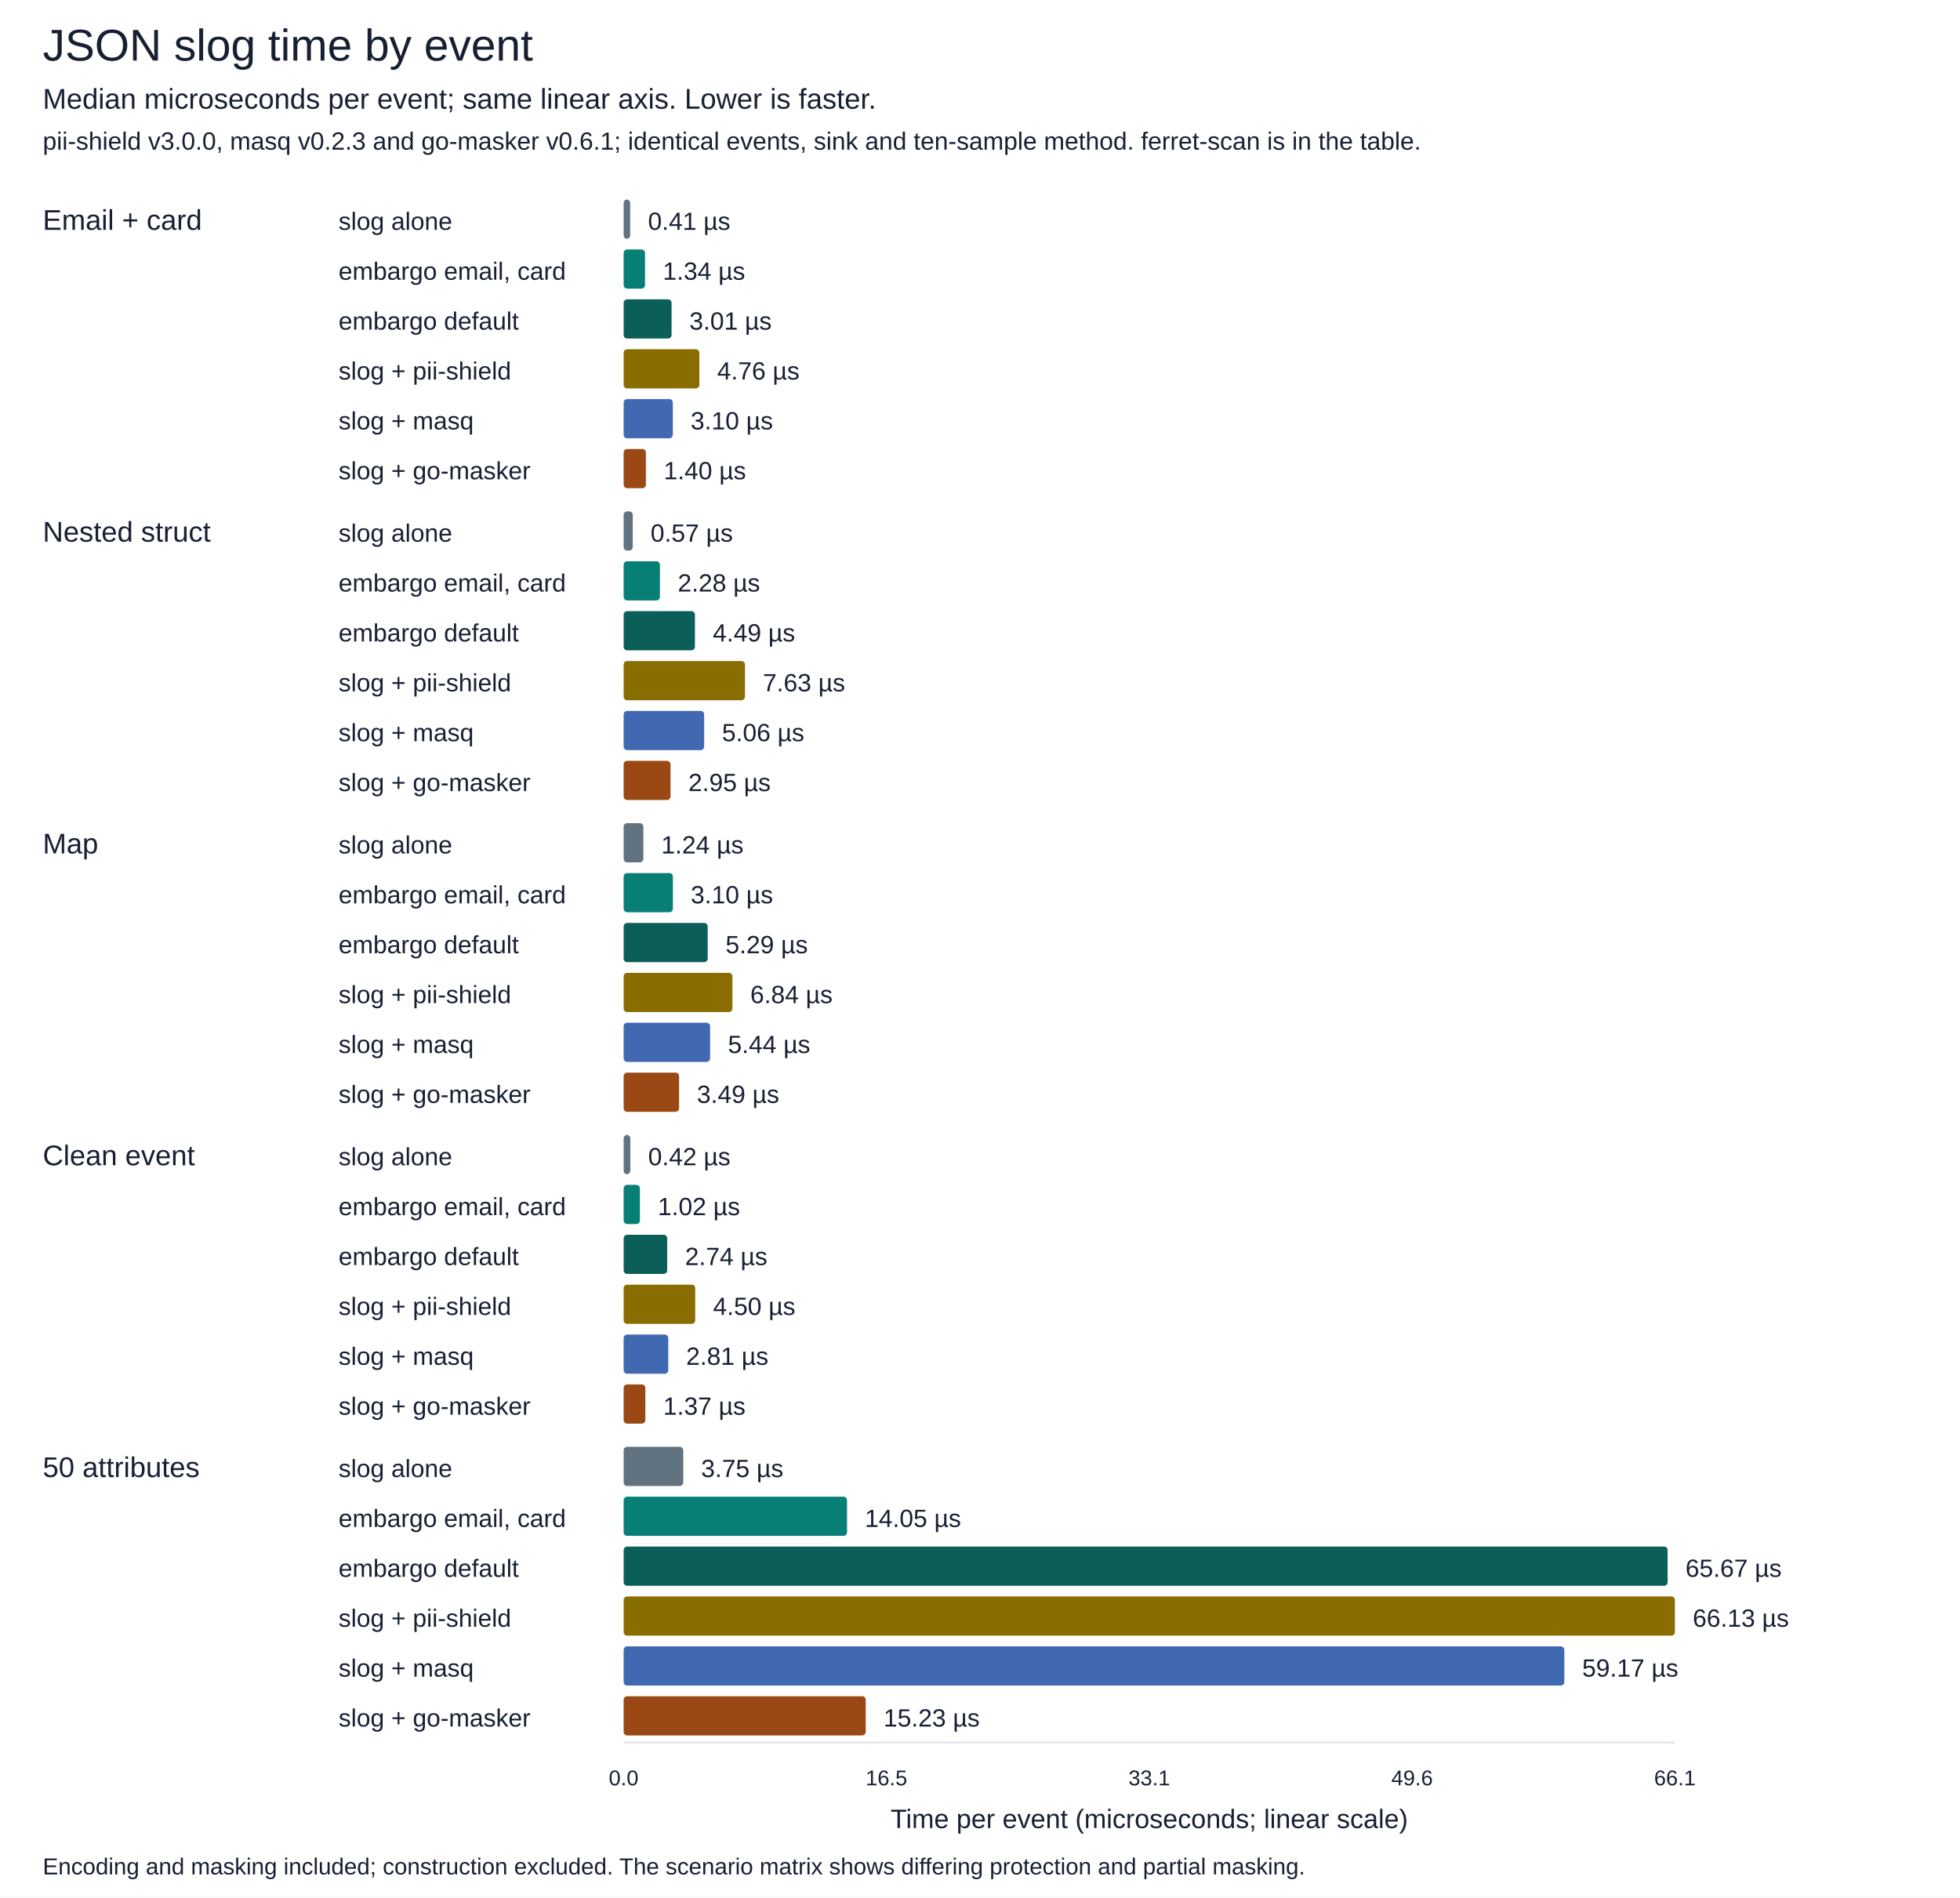
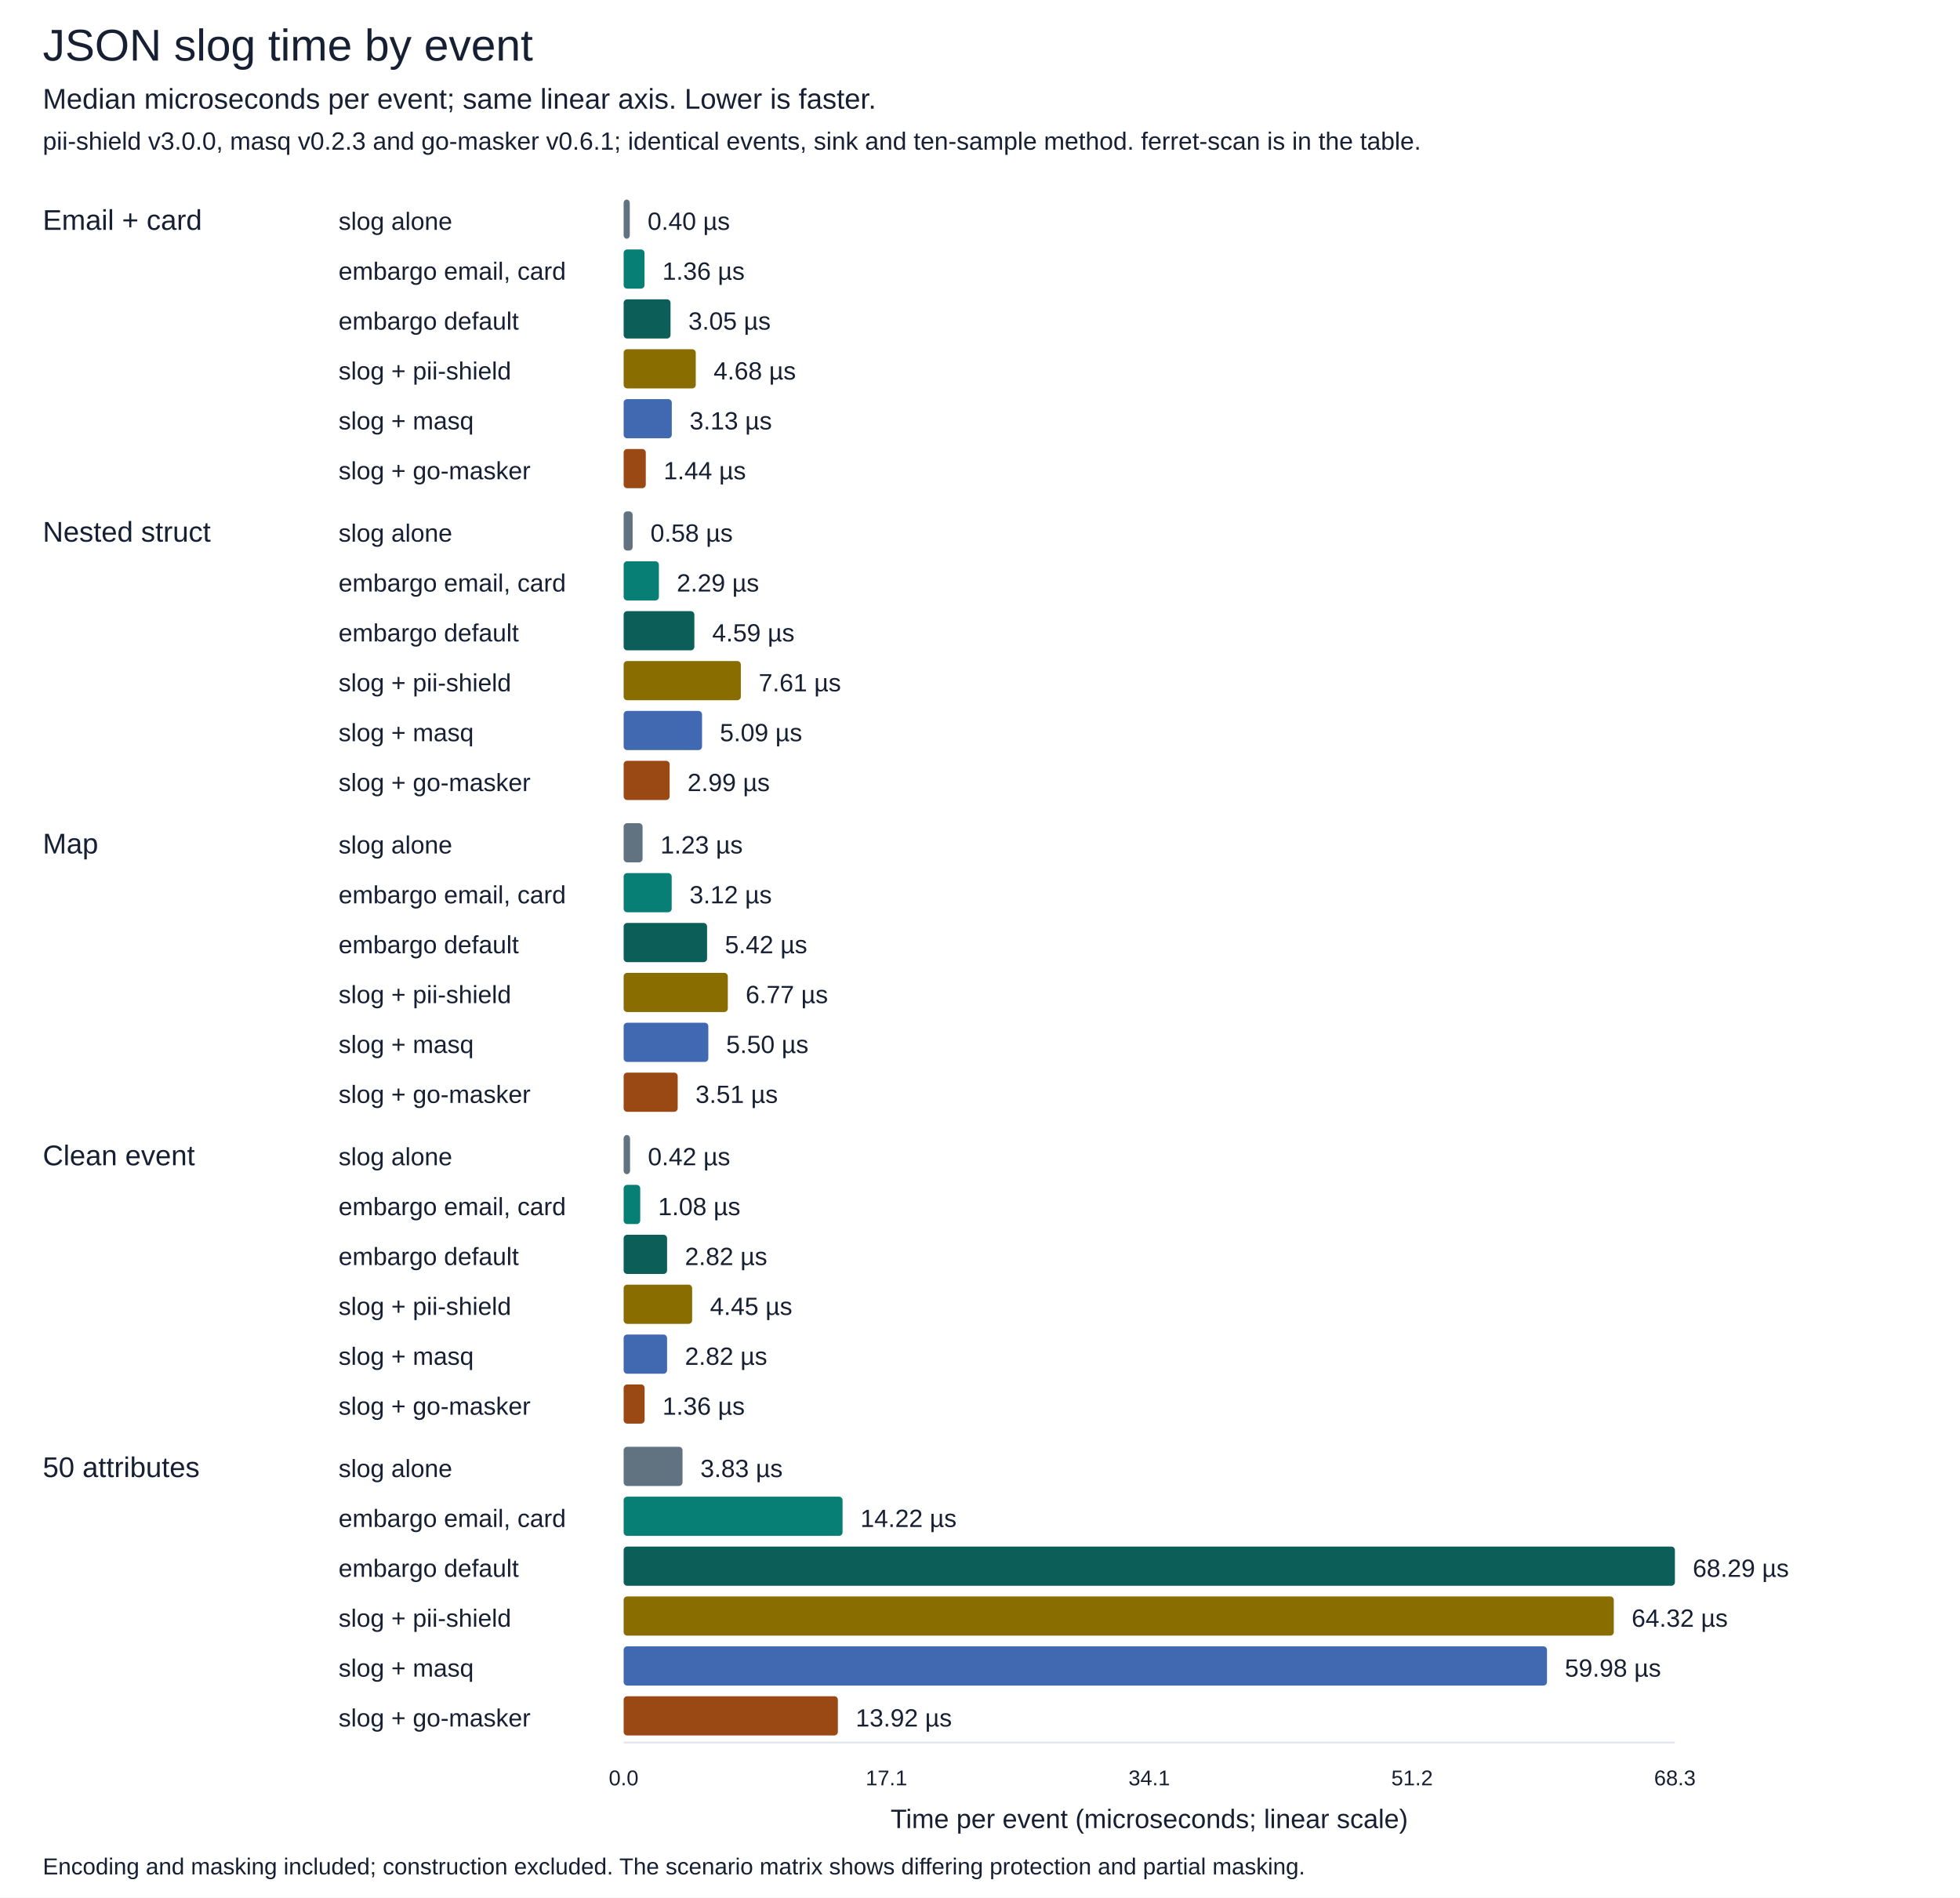
<svg xmlns="http://www.w3.org/2000/svg" width="1100" height="1065" viewBox="0 0 1100 1065" role="img">
  <rect width="100%" height="100%" fill="white" />
  <g font-family="Arial, sans-serif" font-size="15" fill="#172033">
    <text x="24" y="34" font-size="25" fill="#172033" text-anchor="start">JSON slog time by event</text>
    <text x="24" y="61" font-size="16" fill="#172033" text-anchor="start">Median microseconds per event; same linear axis. Lower is faster.</text>
    <text x="24" y="84" font-size="14" fill="#172033" text-anchor="start">pii-shield v3.0.0, masq v0.2.3 and go-masker v0.6.1; identical events, sink and ten-sample method. ferret-scan is in the table.</text>
    <text x="24" y="129" font-size="16" fill="#172033" text-anchor="start">Email + card</text>
    <text x="190" y="129" font-size="14" fill="#172033" text-anchor="start">slog alone</text>
-     <rect x="350" y="112" width="3.67" height="22" rx="2" fill="#617281" />
-     <text x="363.67" y="129" font-size="14" fill="#172033" text-anchor="start">0.41 µs</text>
+     <rect x="350" y="112" width="3.45" height="22" rx="2" fill="#617281" />
+     <text x="363.45" y="129" font-size="14" fill="#172033" text-anchor="start">0.40 µs</text>
    <text x="190" y="157" font-size="14" fill="#172033" text-anchor="start">embargo email, card</text>
-     <rect x="350" y="140" width="12.00" height="22" rx="2" fill="#087f75" />
-     <text x="372.0" y="157" font-size="14" fill="#172033" text-anchor="start">1.34 µs</text>
+     <rect x="350" y="140" width="11.72" height="22" rx="2" fill="#087f75" />
+     <text x="371.72" y="157" font-size="14" fill="#172033" text-anchor="start">1.36 µs</text>
    <text x="190" y="185" font-size="14" fill="#172033" text-anchor="start">embargo default</text>
-     <rect x="350" y="168" width="26.90" height="22" rx="2" fill="#0b5f58" />
-     <text x="386.9" y="185" font-size="14" fill="#172033" text-anchor="start">3.01 µs</text>
+     <rect x="350" y="168" width="26.32" height="22" rx="2" fill="#0b5f58" />
+     <text x="386.32" y="185" font-size="14" fill="#172033" text-anchor="start">3.05 µs</text>
    <text x="190" y="213" font-size="14" fill="#172033" text-anchor="start">slog + pii-shield</text>
-     <rect x="350" y="196" width="42.50" height="22" rx="2" fill="#8a6d00" />
-     <text x="402.5" y="213" font-size="14" fill="#172033" text-anchor="start">4.76 µs</text>
+     <rect x="350" y="196" width="40.48" height="22" rx="2" fill="#8a6d00" />
+     <text x="400.48" y="213" font-size="14" fill="#172033" text-anchor="start">4.68 µs</text>
    <text x="190" y="241" font-size="14" fill="#172033" text-anchor="start">slog + masq</text>
-     <rect x="350" y="224" width="27.61" height="22" rx="2" fill="#4169b1" />
-     <text x="387.61" y="241" font-size="14" fill="#172033" text-anchor="start">3.10 µs</text>
+     <rect x="350" y="224" width="27.03" height="22" rx="2" fill="#4169b1" />
+     <text x="387.03" y="241" font-size="14" fill="#172033" text-anchor="start">3.13 µs</text>
    <text x="190" y="269" font-size="14" fill="#172033" text-anchor="start">slog + go-masker</text>
-     <rect x="350" y="252" width="12.49" height="22" rx="2" fill="#9a4814" />
-     <text x="372.49" y="269" font-size="14" fill="#172033" text-anchor="start">1.40 µs</text>
+     <rect x="350" y="252" width="12.43" height="22" rx="2" fill="#9a4814" />
+     <text x="372.43" y="269" font-size="14" fill="#172033" text-anchor="start">1.44 µs</text>
    <text x="24" y="304" font-size="16" fill="#172033" text-anchor="start">Nested struct</text>
    <text x="190" y="304" font-size="14" fill="#172033" text-anchor="start">slog alone</text>
-     <rect x="350" y="287" width="5.12" height="22" rx="2" fill="#617281" />
-     <text x="365.12" y="304" font-size="14" fill="#172033" text-anchor="start">0.57 µs</text>
+     <rect x="350" y="287" width="5.05" height="22" rx="2" fill="#617281" />
+     <text x="365.05" y="304" font-size="14" fill="#172033" text-anchor="start">0.58 µs</text>
    <text x="190" y="332" font-size="14" fill="#172033" text-anchor="start">embargo email, card</text>
-     <rect x="350" y="315" width="20.36" height="22" rx="2" fill="#087f75" />
-     <text x="380.36" y="332" font-size="14" fill="#172033" text-anchor="start">2.28 µs</text>
+     <rect x="350" y="315" width="19.79" height="22" rx="2" fill="#087f75" />
+     <text x="379.79" y="332" font-size="14" fill="#172033" text-anchor="start">2.29 µs</text>
    <text x="190" y="360" font-size="14" fill="#172033" text-anchor="start">embargo default</text>
-     <rect x="350" y="343" width="40.02" height="22" rx="2" fill="#0b5f58" />
-     <text x="400.02" y="360" font-size="14" fill="#172033" text-anchor="start">4.49 µs</text>
+     <rect x="350" y="343" width="39.69" height="22" rx="2" fill="#0b5f58" />
+     <text x="399.69" y="360" font-size="14" fill="#172033" text-anchor="start">4.59 µs</text>
    <text x="190" y="388" font-size="14" fill="#172033" text-anchor="start">slog + pii-shield</text>
-     <rect x="350" y="371" width="68.11" height="22" rx="2" fill="#8a6d00" />
-     <text x="428.11" y="388" font-size="14" fill="#172033" text-anchor="start">7.63 µs</text>
+     <rect x="350" y="371" width="65.78" height="22" rx="2" fill="#8a6d00" />
+     <text x="425.78" y="388" font-size="14" fill="#172033" text-anchor="start">7.61 µs</text>
    <text x="190" y="416" font-size="14" fill="#172033" text-anchor="start">slog + masq</text>
-     <rect x="350" y="399" width="45.19" height="22" rx="2" fill="#4169b1" />
-     <text x="405.19" y="416" font-size="14" fill="#172033" text-anchor="start">5.06 µs</text>
+     <rect x="350" y="399" width="44.00" height="22" rx="2" fill="#4169b1" />
+     <text x="404.0" y="416" font-size="14" fill="#172033" text-anchor="start">5.09 µs</text>
    <text x="190" y="444" font-size="14" fill="#172033" text-anchor="start">slog + go-masker</text>
-     <rect x="350" y="427" width="26.32" height="22" rx="2" fill="#9a4814" />
-     <text x="386.32" y="444" font-size="14" fill="#172033" text-anchor="start">2.95 µs</text>
+     <rect x="350" y="427" width="25.83" height="22" rx="2" fill="#9a4814" />
+     <text x="385.83" y="444" font-size="14" fill="#172033" text-anchor="start">2.99 µs</text>
    <text x="24" y="479" font-size="16" fill="#172033" text-anchor="start">Map</text>
    <text x="190" y="479" font-size="14" fill="#172033" text-anchor="start">slog alone</text>
-     <rect x="350" y="462" width="11.09" height="22" rx="2" fill="#617281" />
-     <text x="371.09" y="479" font-size="14" fill="#172033" text-anchor="start">1.24 µs</text>
+     <rect x="350" y="462" width="10.63" height="22" rx="2" fill="#617281" />
+     <text x="370.63" y="479" font-size="14" fill="#172033" text-anchor="start">1.23 µs</text>
    <text x="190" y="507" font-size="14" fill="#172033" text-anchor="start">embargo email, card</text>
-     <rect x="350" y="490" width="27.65" height="22" rx="2" fill="#087f75" />
-     <text x="387.65" y="507" font-size="14" fill="#172033" text-anchor="start">3.10 µs</text>
+     <rect x="350" y="490" width="26.97" height="22" rx="2" fill="#087f75" />
+     <text x="386.97" y="507" font-size="14" fill="#172033" text-anchor="start">3.12 µs</text>
    <text x="190" y="535" font-size="14" fill="#172033" text-anchor="start">embargo default</text>
-     <rect x="350" y="518" width="47.18" height="22" rx="2" fill="#0b5f58" />
-     <text x="407.18" y="535" font-size="14" fill="#172033" text-anchor="start">5.29 µs</text>
+     <rect x="350" y="518" width="46.83" height="22" rx="2" fill="#0b5f58" />
+     <text x="406.83" y="535" font-size="14" fill="#172033" text-anchor="start">5.42 µs</text>
    <text x="190" y="563" font-size="14" fill="#172033" text-anchor="start">slog + pii-shield</text>
-     <rect x="350" y="546" width="61.06" height="22" rx="2" fill="#8a6d00" />
-     <text x="421.06" y="563" font-size="14" fill="#172033" text-anchor="start">6.84 µs</text>
+     <rect x="350" y="546" width="58.47" height="22" rx="2" fill="#8a6d00" />
+     <text x="418.47" y="563" font-size="14" fill="#172033" text-anchor="start">6.77 µs</text>
    <text x="190" y="591" font-size="14" fill="#172033" text-anchor="start">slog + masq</text>
-     <rect x="350" y="574" width="48.53" height="22" rx="2" fill="#4169b1" />
-     <text x="408.53" y="591" font-size="14" fill="#172033" text-anchor="start">5.44 µs</text>
+     <rect x="350" y="574" width="47.53" height="22" rx="2" fill="#4169b1" />
+     <text x="407.53" y="591" font-size="14" fill="#172033" text-anchor="start">5.50 µs</text>
    <text x="190" y="619" font-size="14" fill="#172033" text-anchor="start">slog + go-masker</text>
-     <rect x="350" y="602" width="31.12" height="22" rx="2" fill="#9a4814" />
-     <text x="391.12" y="619" font-size="14" fill="#172033" text-anchor="start">3.49 µs</text>
+     <rect x="350" y="602" width="30.34" height="22" rx="2" fill="#9a4814" />
+     <text x="390.34" y="619" font-size="14" fill="#172033" text-anchor="start">3.51 µs</text>
    <text x="24" y="654" font-size="16" fill="#172033" text-anchor="start">Clean event</text>
    <text x="190" y="654" font-size="14" fill="#172033" text-anchor="start">slog alone</text>
-     <rect x="350" y="637" width="3.76" height="22" rx="2" fill="#617281" />
-     <text x="363.76" y="654" font-size="14" fill="#172033" text-anchor="start">0.42 µs</text>
+     <rect x="350" y="637" width="3.60" height="22" rx="2" fill="#617281" />
+     <text x="363.6" y="654" font-size="14" fill="#172033" text-anchor="start">0.42 µs</text>
    <text x="190" y="682" font-size="14" fill="#172033" text-anchor="start">embargo email, card</text>
-     <rect x="350" y="665" width="9.14" height="22" rx="2" fill="#087f75" />
-     <text x="369.14" y="682" font-size="14" fill="#172033" text-anchor="start">1.02 µs</text>
+     <rect x="350" y="665" width="9.32" height="22" rx="2" fill="#087f75" />
+     <text x="369.32" y="682" font-size="14" fill="#172033" text-anchor="start">1.08 µs</text>
    <text x="190" y="710" font-size="14" fill="#172033" text-anchor="start">embargo default</text>
-     <rect x="350" y="693" width="24.46" height="22" rx="2" fill="#0b5f58" />
-     <text x="384.46" y="710" font-size="14" fill="#172033" text-anchor="start">2.74 µs</text>
+     <rect x="350" y="693" width="24.38" height="22" rx="2" fill="#0b5f58" />
+     <text x="384.38" y="710" font-size="14" fill="#172033" text-anchor="start">2.82 µs</text>
    <text x="190" y="738" font-size="14" fill="#172033" text-anchor="start">slog + pii-shield</text>
-     <rect x="350" y="721" width="40.19" height="22" rx="2" fill="#8a6d00" />
-     <text x="400.19" y="738" font-size="14" fill="#172033" text-anchor="start">4.50 µs</text>
+     <rect x="350" y="721" width="38.45" height="22" rx="2" fill="#8a6d00" />
+     <text x="398.45" y="738" font-size="14" fill="#172033" text-anchor="start">4.45 µs</text>
    <text x="190" y="766" font-size="14" fill="#172033" text-anchor="start">slog + masq</text>
-     <rect x="350" y="749" width="25.05" height="22" rx="2" fill="#4169b1" />
-     <text x="385.05" y="766" font-size="14" fill="#172033" text-anchor="start">2.81 µs</text>
+     <rect x="350" y="749" width="24.38" height="22" rx="2" fill="#4169b1" />
+     <text x="384.38" y="766" font-size="14" fill="#172033" text-anchor="start">2.82 µs</text>
    <text x="190" y="794" font-size="14" fill="#172033" text-anchor="start">slog + go-masker</text>
-     <rect x="350" y="777" width="12.19" height="22" rx="2" fill="#9a4814" />
-     <text x="372.19" y="794" font-size="14" fill="#172033" text-anchor="start">1.37 µs</text>
+     <rect x="350" y="777" width="11.78" height="22" rx="2" fill="#9a4814" />
+     <text x="371.78" y="794" font-size="14" fill="#172033" text-anchor="start">1.36 µs</text>
    <text x="24" y="829" font-size="16" fill="#172033" text-anchor="start">50 attributes</text>
    <text x="190" y="829" font-size="14" fill="#172033" text-anchor="start">slog alone</text>
-     <rect x="350" y="812" width="33.46" height="22" rx="2" fill="#617281" />
-     <text x="393.46" y="829" font-size="14" fill="#172033" text-anchor="start">3.75 µs</text>
+     <rect x="350" y="812" width="33.05" height="22" rx="2" fill="#617281" />
+     <text x="393.05" y="829" font-size="14" fill="#172033" text-anchor="start">3.83 µs</text>
    <text x="190" y="857" font-size="14" fill="#172033" text-anchor="start">embargo email, card</text>
-     <rect x="350" y="840" width="125.37" height="22" rx="2" fill="#087f75" />
-     <text x="485.37" y="857" font-size="14" fill="#172033" text-anchor="start">14.05 µs</text>
+     <rect x="350" y="840" width="122.87" height="22" rx="2" fill="#087f75" />
+     <text x="482.87" y="857" font-size="14" fill="#172033" text-anchor="start">14.22 µs</text>
    <text x="190" y="885" font-size="14" fill="#172033" text-anchor="start">embargo default</text>
-     <rect x="350" y="868" width="585.91" height="22" rx="2" fill="#0b5f58" />
-     <text x="945.91" y="885" font-size="14" fill="#172033" text-anchor="start">65.67 µs</text>
+     <rect x="350" y="868" width="590.00" height="22" rx="2" fill="#0b5f58" />
+     <text x="950.0" y="885" font-size="14" fill="#172033" text-anchor="start">68.29 µs</text>
    <text x="190" y="913" font-size="14" fill="#172033" text-anchor="start">slog + pii-shield</text>
-     <rect x="350" y="896" width="590.00" height="22" rx="2" fill="#8a6d00" />
-     <text x="950.0" y="913" font-size="14" fill="#172033" text-anchor="start">66.13 µs</text>
+     <rect x="350" y="896" width="555.70" height="22" rx="2" fill="#8a6d00" />
+     <text x="915.7" y="913" font-size="14" fill="#172033" text-anchor="start">64.32 µs</text>
    <text x="190" y="941" font-size="14" fill="#172033" text-anchor="start">slog + masq</text>
-     <rect x="350" y="924" width="527.95" height="22" rx="2" fill="#4169b1" />
-     <text x="887.95" y="941" font-size="14" fill="#172033" text-anchor="start">59.17 µs</text>
+     <rect x="350" y="924" width="518.21" height="22" rx="2" fill="#4169b1" />
+     <text x="878.21" y="941" font-size="14" fill="#172033" text-anchor="start">59.98 µs</text>
    <text x="190" y="969" font-size="14" fill="#172033" text-anchor="start">slog + go-masker</text>
-     <rect x="350" y="952" width="135.86" height="22" rx="2" fill="#9a4814" />
-     <text x="495.86" y="969" font-size="14" fill="#172033" text-anchor="start">15.23 µs</text>
+     <rect x="350" y="952" width="120.23" height="22" rx="2" fill="#9a4814" />
+     <text x="480.23" y="969" font-size="14" fill="#172033" text-anchor="start">13.92 µs</text>
    <path d="M350,978 L940,978" stroke="#e1e5ec" />
    <text x="350.0" y="1002" font-size="12" fill="#172033" text-anchor="middle">0.0</text>
-     <text x="497.5" y="1002" font-size="12" fill="#172033" text-anchor="middle">16.5</text>
-     <text x="645.0" y="1002" font-size="12" fill="#172033" text-anchor="middle">33.1</text>
-     <text x="792.5" y="1002" font-size="12" fill="#172033" text-anchor="middle">49.6</text>
-     <text x="940.0" y="1002" font-size="12" fill="#172033" text-anchor="middle">66.1</text>
+     <text x="497.5" y="1002" font-size="12" fill="#172033" text-anchor="middle">17.1</text>
+     <text x="645.0" y="1002" font-size="12" fill="#172033" text-anchor="middle">34.1</text>
+     <text x="792.5" y="1002" font-size="12" fill="#172033" text-anchor="middle">51.2</text>
+     <text x="940.0" y="1002" font-size="12" fill="#172033" text-anchor="middle">68.3</text>
    <text x="645" y="1026" font-size="15" fill="#172033" text-anchor="middle">Time per event (microseconds; linear scale)</text>
    <text x="24" y="1052" font-size="13" fill="#172033" text-anchor="start">Encoding and masking included; construction excluded. The scenario matrix shows differing protection and partial masking.</text>
  </g>
</svg>
